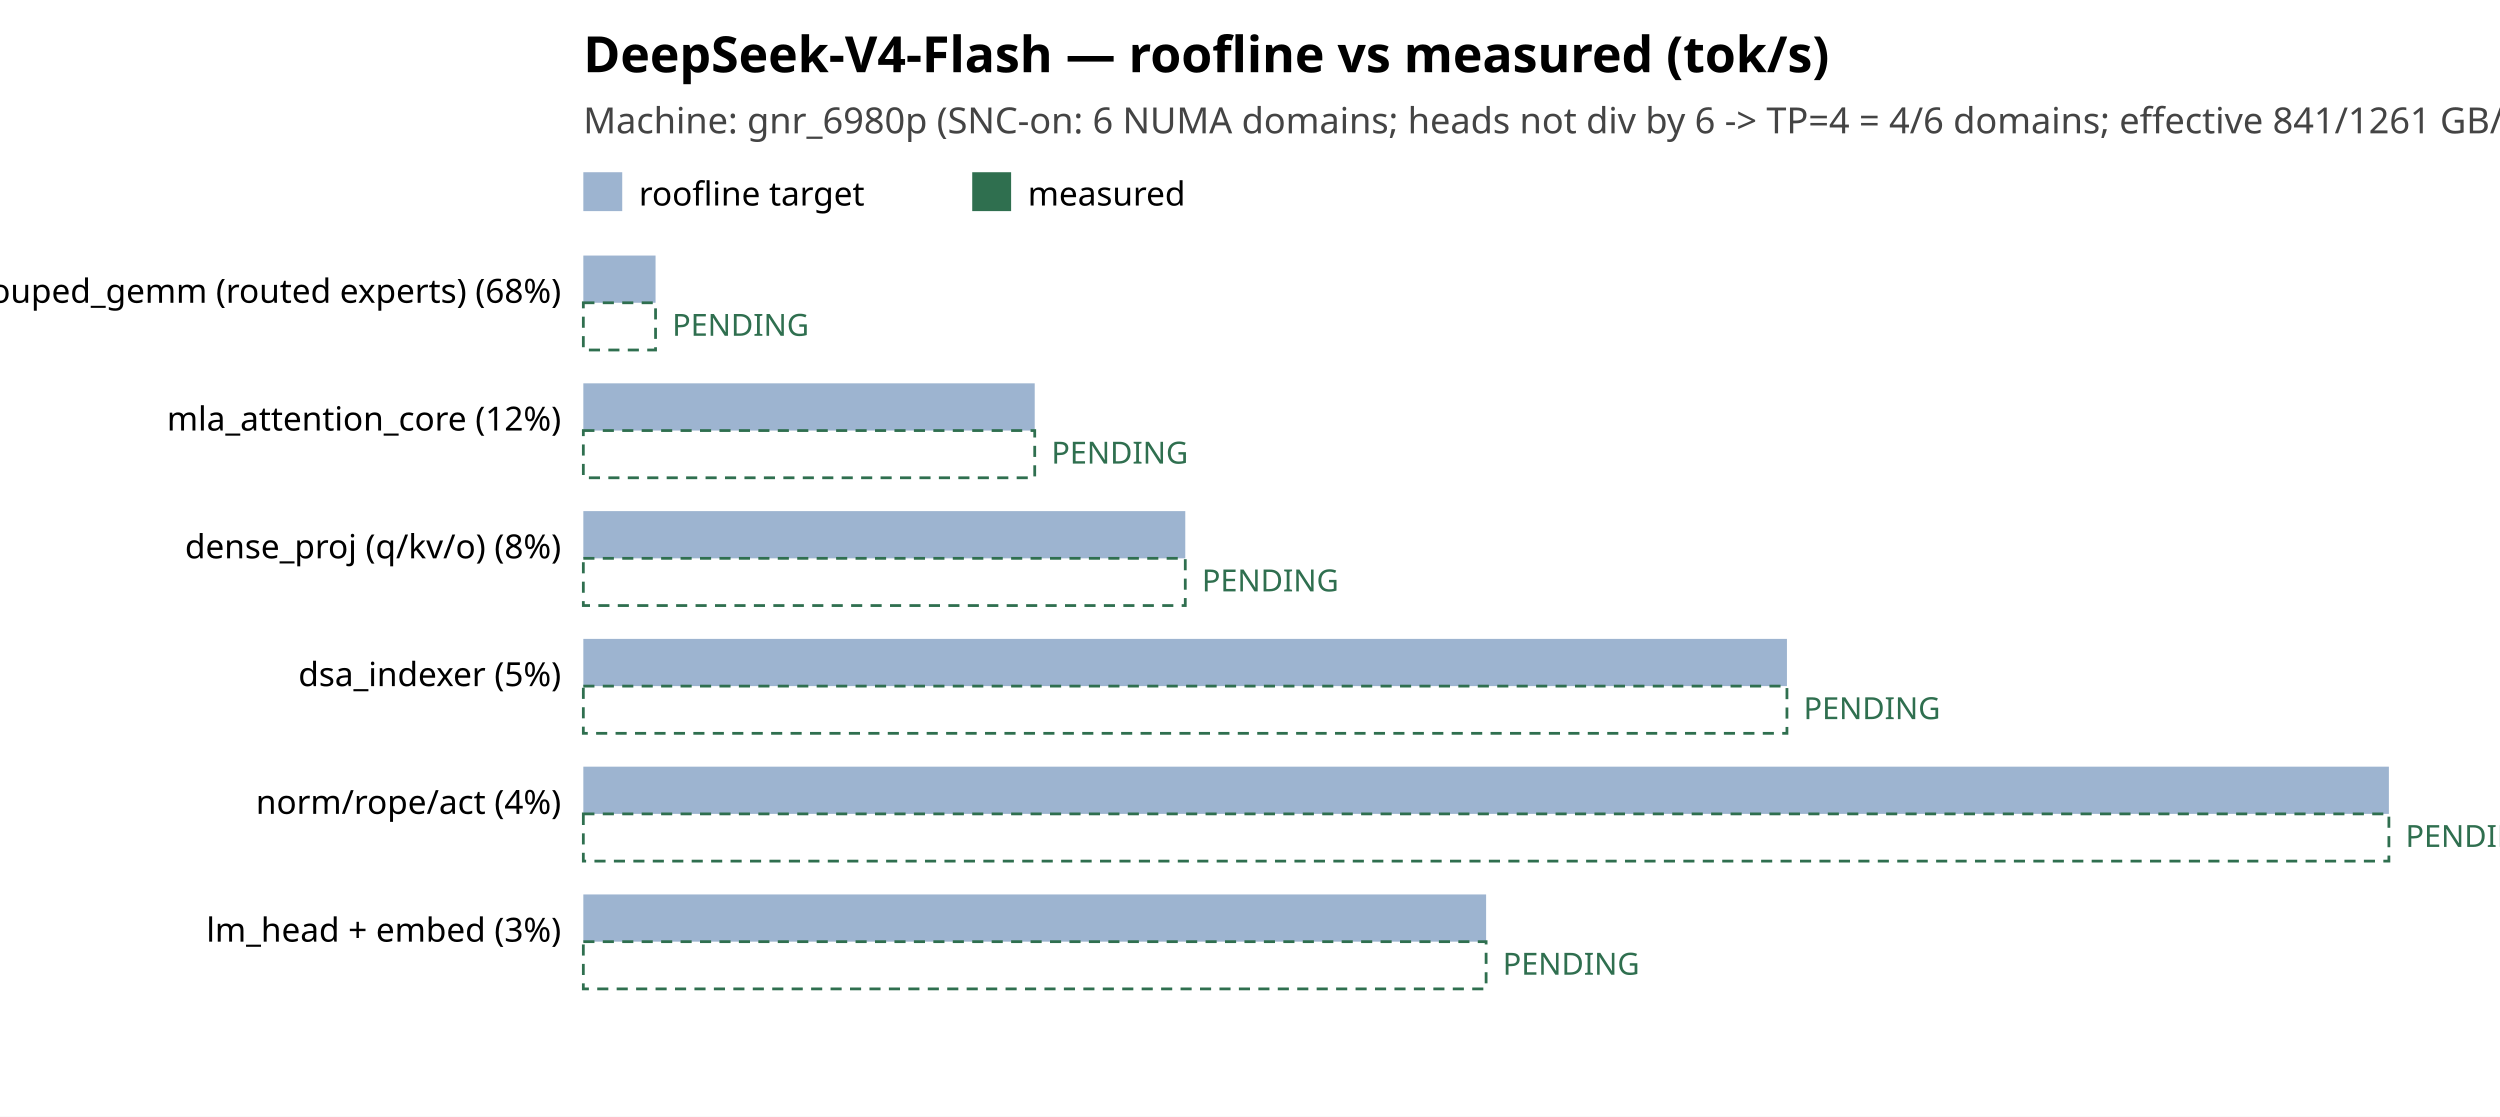
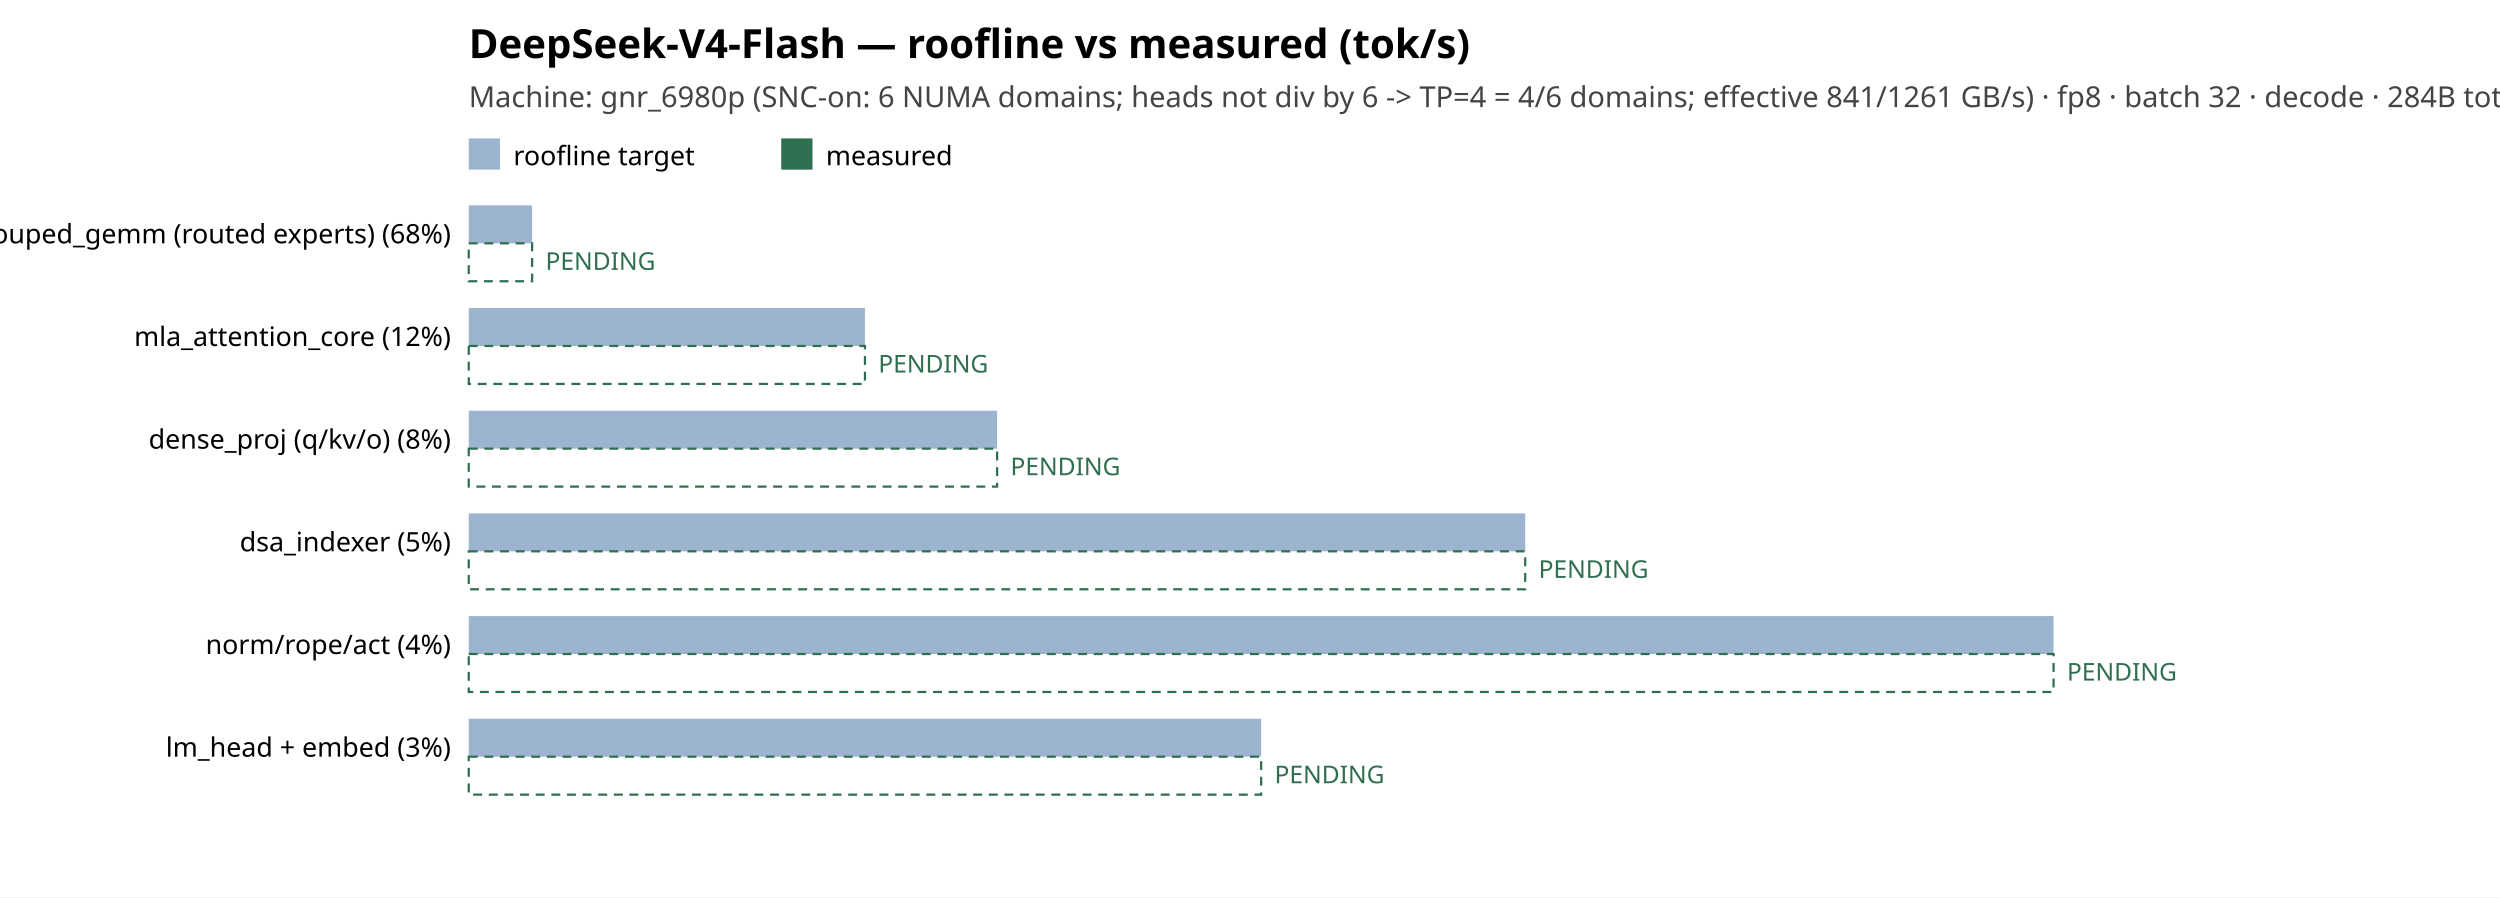
- <svg xmlns="http://www.w3.org/2000/svg" width="900" height="402" font-family="sans-serif">
-   <rect width="900" height="402" fill="white" />
+ <svg xmlns="http://www.w3.org/2000/svg" width="1120" height="402" font-family="sans-serif">
+   <rect width="1120" height="402" fill="white" />
  <text x="210" y="26" font-size="18" font-weight="bold">DeepSeek-V4-Flash — roofline vs measured (tok/s)</text>
  <text x="210" y="48" font-size="13" fill="#444">Machine: gnr_6980p (SNC-on: 6 NUMA domains; heads not div by 6 -&gt; TP=4 = 4/6 domains; effective 841/1261 GB/s)  ·  fp8  ·  batch 32  ·  decode  ·  284B total / 13B active (MoE)</text>
  <rect x="210" y="62" width="14" height="14" fill="#9db4d0" />
  <text x="230" y="74" font-size="12">roofline target</text>
  <rect x="350" y="62" width="14" height="14" fill="#2f6f4f" />
  <text x="370" y="74" font-size="12">measured</text>
  <text x="202" y="109.0" font-size="12" text-anchor="end">moe_grouped_gemm (routed experts) (68%)</text>
-   <rect x="210" y="92" width="26.0" height="17.0" fill="#9db4d0" />
-   <rect x="210" y="109.0" width="26.0" height="17.0" fill="none" stroke="#2f6f4f" stroke-dasharray="4 3" />
-   <text x="242.0" y="120.9" font-size="11" fill="#2f6f4f">PENDING</text>
+   <rect x="210" y="92" width="28.4" height="17.0" fill="#9db4d0" />
+   <rect x="210" y="109.0" width="28.4" height="17.0" fill="none" stroke="#2f6f4f" stroke-dasharray="4 3" />
+   <text x="244.4" y="120.9" font-size="11" fill="#2f6f4f">PENDING</text>
  <text x="202" y="155.0" font-size="12" text-anchor="end">mla_attention_core (12%)</text>
-   <rect x="210" y="138" width="162.5" height="17.0" fill="#9db4d0" />
-   <rect x="210" y="155.0" width="162.5" height="17.0" fill="none" stroke="#2f6f4f" stroke-dasharray="4 3" />
-   <text x="378.5" y="166.9" font-size="11" fill="#2f6f4f">PENDING</text>
+   <rect x="210" y="138" width="177.5" height="17.0" fill="#9db4d0" />
+   <rect x="210" y="155.0" width="177.5" height="17.0" fill="none" stroke="#2f6f4f" stroke-dasharray="4 3" />
+   <text x="393.5" y="166.9" font-size="11" fill="#2f6f4f">PENDING</text>
  <text x="202" y="201.0" font-size="12" text-anchor="end">dense_proj (q/kv/o) (8%)</text>
-   <rect x="210" y="184" width="216.7" height="17.0" fill="#9db4d0" />
-   <rect x="210" y="201.0" width="216.7" height="17.0" fill="none" stroke="#2f6f4f" stroke-dasharray="4 3" />
-   <text x="432.7" y="212.9" font-size="11" fill="#2f6f4f">PENDING</text>
+   <rect x="210" y="184" width="236.7" height="17.0" fill="#9db4d0" />
+   <rect x="210" y="201.0" width="236.7" height="17.0" fill="none" stroke="#2f6f4f" stroke-dasharray="4 3" />
+   <text x="452.7" y="212.9" font-size="11" fill="#2f6f4f">PENDING</text>
  <text x="202" y="247.0" font-size="12" text-anchor="end">dsa_indexer (5%)</text>
-   <rect x="210" y="230" width="433.3" height="17.0" fill="#9db4d0" />
-   <rect x="210" y="247.0" width="433.3" height="17.0" fill="none" stroke="#2f6f4f" stroke-dasharray="4 3" />
-   <text x="649.3" y="258.9" font-size="11" fill="#2f6f4f">PENDING</text>
+   <rect x="210" y="230" width="473.3" height="17.0" fill="#9db4d0" />
+   <rect x="210" y="247.0" width="473.3" height="17.0" fill="none" stroke="#2f6f4f" stroke-dasharray="4 3" />
+   <text x="689.3" y="258.9" font-size="11" fill="#2f6f4f">PENDING</text>
  <text x="202" y="293.0" font-size="12" text-anchor="end">norm/rope/act (4%)</text>
-   <rect x="210" y="276" width="650.0" height="17.0" fill="#9db4d0" />
-   <rect x="210" y="293.0" width="650.0" height="17.0" fill="none" stroke="#2f6f4f" stroke-dasharray="4 3" />
-   <text x="866.0" y="304.9" font-size="11" fill="#2f6f4f">PENDING</text>
+   <rect x="210" y="276" width="710.0" height="17.0" fill="#9db4d0" />
+   <rect x="210" y="293.0" width="710.0" height="17.0" fill="none" stroke="#2f6f4f" stroke-dasharray="4 3" />
+   <text x="926.0" y="304.9" font-size="11" fill="#2f6f4f">PENDING</text>
  <text x="202" y="339.0" font-size="12" text-anchor="end">lm_head + embed (3%)</text>
-   <rect x="210" y="322" width="325.0" height="17.0" fill="#9db4d0" />
-   <rect x="210" y="339.0" width="325.0" height="17.0" fill="none" stroke="#2f6f4f" stroke-dasharray="4 3" />
-   <text x="541.0" y="350.9" font-size="11" fill="#2f6f4f">PENDING</text>
+   <rect x="210" y="322" width="355.0" height="17.0" fill="#9db4d0" />
+   <rect x="210" y="339.0" width="355.0" height="17.0" fill="none" stroke="#2f6f4f" stroke-dasharray="4 3" />
+   <text x="571.0" y="350.9" font-size="11" fill="#2f6f4f">PENDING</text>
</svg>
